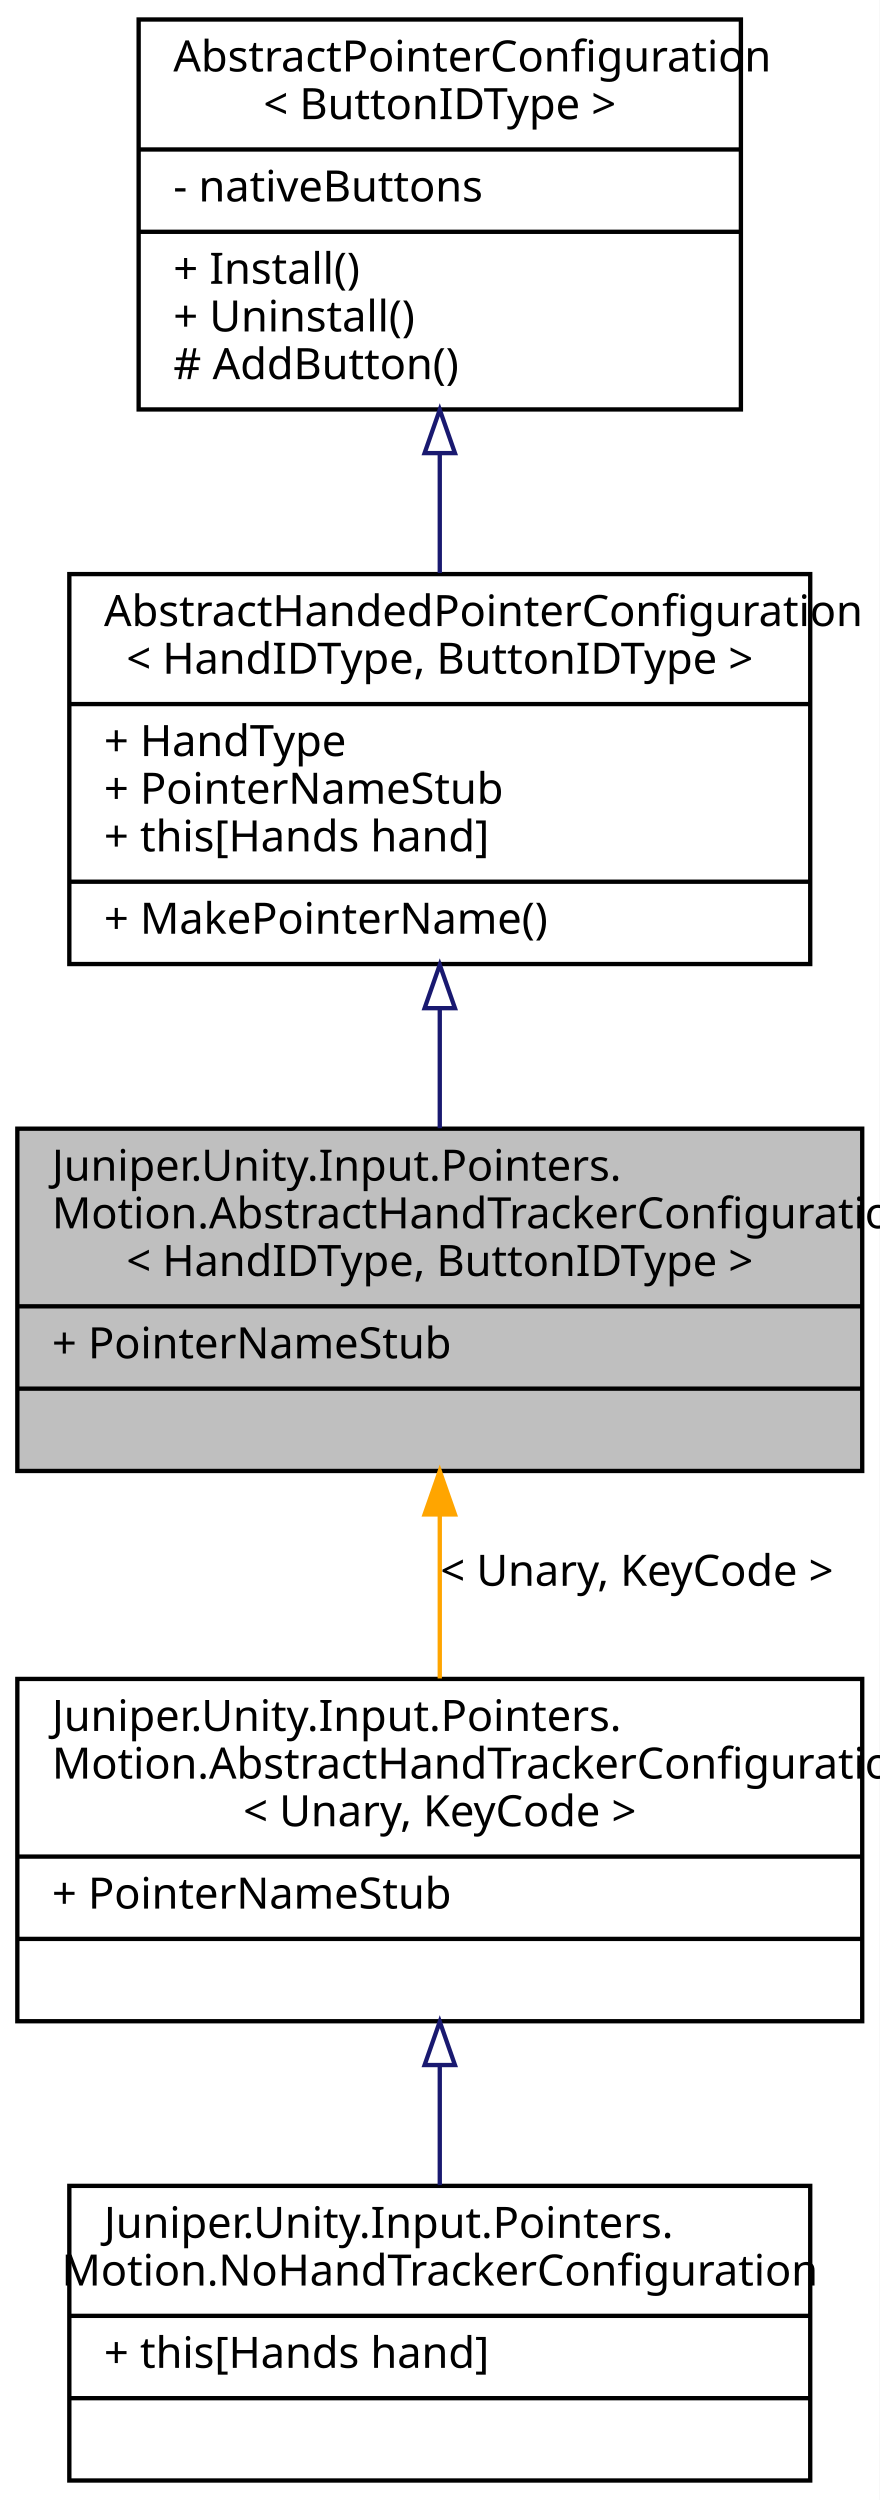
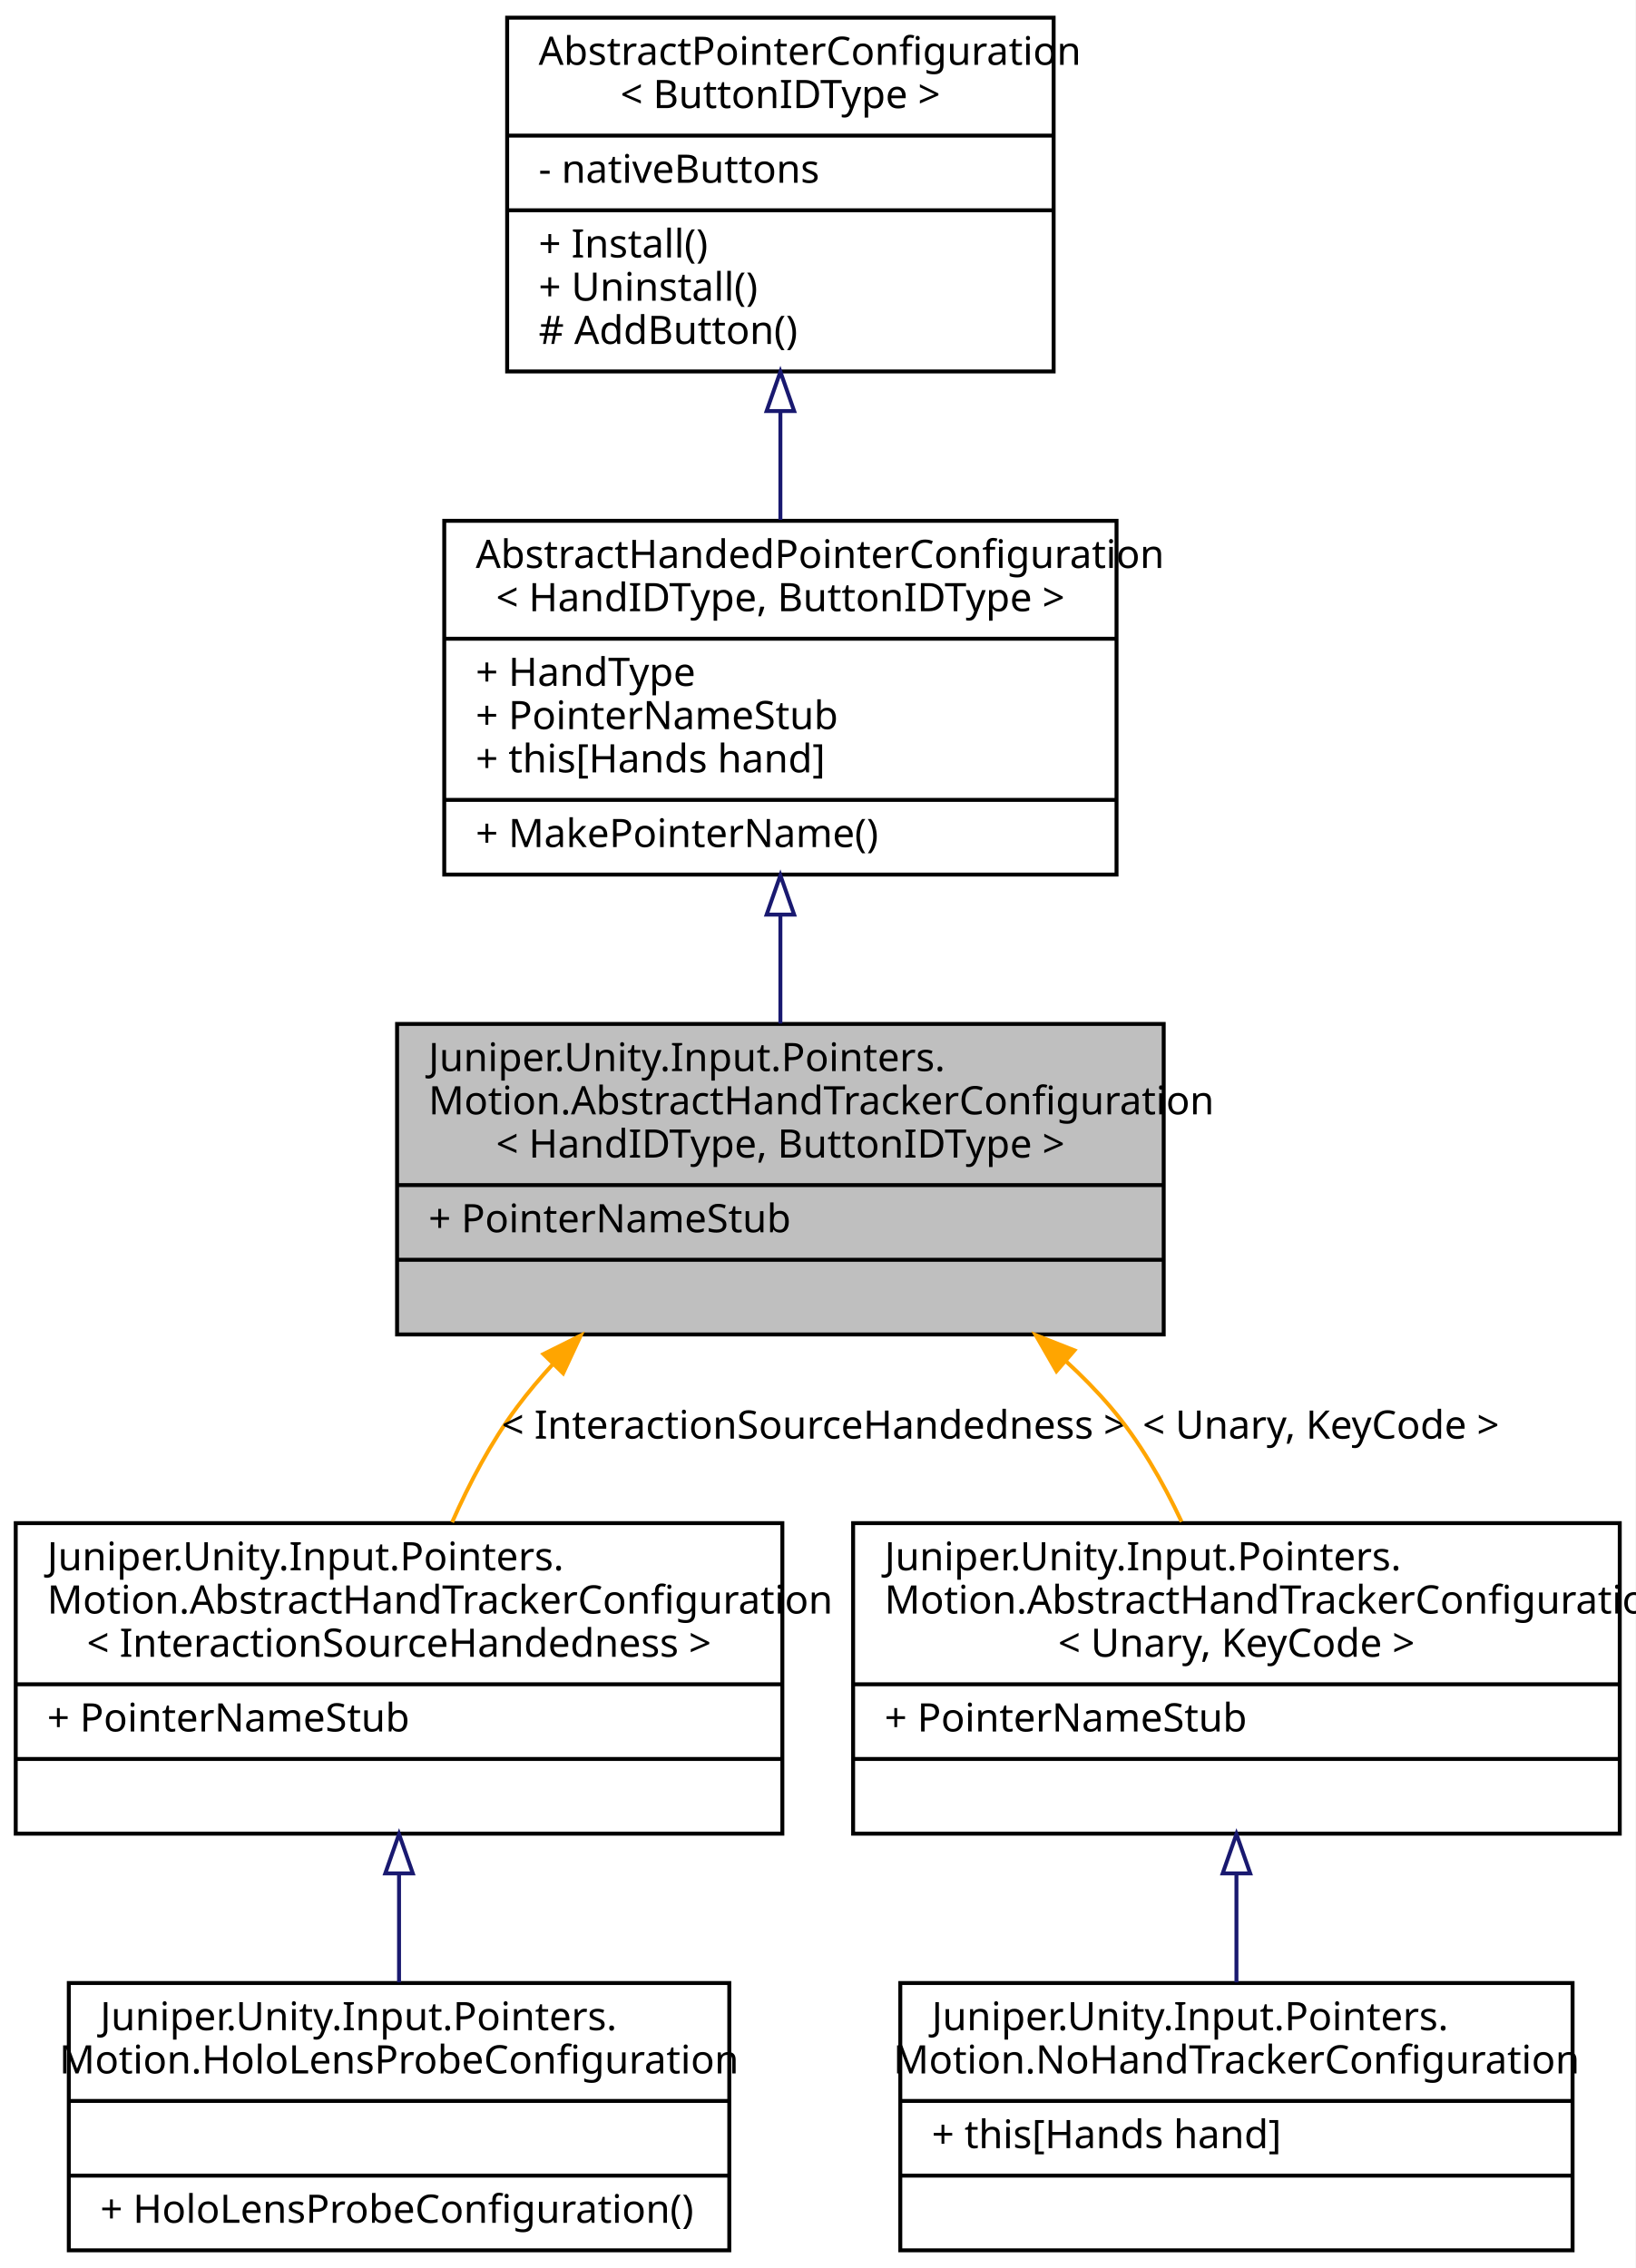
- <svg xmlns="http://www.w3.org/2000/svg" xmlns:xlink="http://www.w3.org/1999/xlink" width="203pt" height="577pt" viewBox="0.00 0.00 203.00 577.00">
+ <svg xmlns="http://www.w3.org/2000/svg" xmlns:xlink="http://www.w3.org/1999/xlink" width="416pt" height="577pt" viewBox="0.00 0.00 416.00 577.00">
  <g id="graph0" class="graph" transform="scale(1 1) rotate(0) translate(4 573)">
-     <polygon fill="white" stroke="none" points="-4,4 -4,-573 199,-573 199,4 -4,4" />
+     <polygon fill="white" stroke="none" points="-4,4 -4,-573 412,-573 412,4 -4,4" />
    <g id="node1" class="node">
      <g id="a_node1">
        <a xlink:title=" ">
-           <polygon fill="#bfbfbf" stroke="black" points="0,-233.5 0,-312.5 195,-312.5 195,-233.5 0,-233.5" />
-           <text text-anchor="start" x="8" y="-300.5" font-family="SegoeUI" font-size="10.00">Juniper.Unity.Input.Pointers.</text>
-           <text text-anchor="start" x="8" y="-289.5" font-family="SegoeUI" font-size="10.00">Motion.AbstractHandTrackerConfiguration</text>
-           <text text-anchor="middle" x="97.5" y="-278.5" font-family="SegoeUI" font-size="10.00">&lt; HandIDType, ButtonIDType &gt;</text>
-           <polyline fill="none" stroke="black" points="0,-271.5 195,-271.5 " />
-           <text text-anchor="start" x="8" y="-259.5" font-family="SegoeUI" font-size="10.00">+ PointerNameStub</text>
-           <polyline fill="none" stroke="black" points="0,-252.5 195,-252.5 " />
-           <text text-anchor="middle" x="97.5" y="-240.5" font-family="SegoeUI" font-size="10.00"> </text>
+           <polygon fill="#bfbfbf" stroke="black" points="97,-233.5 97,-312.5 292,-312.5 292,-233.5 97,-233.5" />
+           <text text-anchor="start" x="105" y="-300.5" font-family="SegoeUI" font-size="10.00">Juniper.Unity.Input.Pointers.</text>
+           <text text-anchor="start" x="105" y="-289.5" font-family="SegoeUI" font-size="10.00">Motion.AbstractHandTrackerConfiguration</text>
+           <text text-anchor="middle" x="194.5" y="-278.5" font-family="SegoeUI" font-size="10.00">&lt; HandIDType, ButtonIDType &gt;</text>
+           <polyline fill="none" stroke="black" points="97,-271.5 292,-271.5 " />
+           <text text-anchor="start" x="105" y="-259.5" font-family="SegoeUI" font-size="10.00">+ PointerNameStub</text>
+           <polyline fill="none" stroke="black" points="97,-252.5 292,-252.5 " />
+           <text text-anchor="middle" x="194.5" y="-240.5" font-family="SegoeUI" font-size="10.00"> </text>
        </a>
      </g>
    </g>
    <g id="node4" class="node">
      <g id="a_node4">
        <a xlink:href="../../da/dee/class_juniper_1_1_unity_1_1_input_1_1_pointers_1_1_motion_1_1_abstract_hand_tracker_configuration.html" target="_top" xlink:title=" ">
          <polygon fill="white" stroke="black" points="0,-106.5 0,-185.5 195,-185.5 195,-106.5 0,-106.5" />
          <text text-anchor="start" x="8" y="-173.5" font-family="SegoeUI" font-size="10.00">Juniper.Unity.Input.Pointers.</text>
          <text text-anchor="start" x="8" y="-162.5" font-family="SegoeUI" font-size="10.00">Motion.AbstractHandTrackerConfiguration</text>
-           <text text-anchor="middle" x="97.5" y="-151.5" font-family="SegoeUI" font-size="10.00">&lt; Unary, KeyCode &gt;</text>
+           <text text-anchor="middle" x="97.5" y="-151.5" font-family="SegoeUI" font-size="10.00">&lt; InteractionSourceHandedness &gt;</text>
          <polyline fill="none" stroke="black" points="0,-144.5 195,-144.5 " />
          <text text-anchor="start" x="8" y="-132.5" font-family="SegoeUI" font-size="10.00">+ PointerNameStub</text>
          <polyline fill="none" stroke="black" points="0,-125.5 195,-125.5 " />
          <text text-anchor="middle" x="97.5" y="-113.5" font-family="SegoeUI" font-size="10.00"> </text>
        </a>
      </g>
    </g>
    <g id="edge3" class="edge">
-       <path fill="none" stroke="orange" d="M97.5,-223.222C97.5,-210.745 97.5,-197.5 97.5,-185.612" />
-       <polygon fill="orange" stroke="orange" points="94,-223.476 97.5,-233.476 101,-223.476 94,-223.476" />
-       <text text-anchor="middle" x="143" y="-207" font-family="SegoeUI" font-size="10.00"> &lt; Unary, KeyCode &gt;</text>
+       <path fill="none" stroke="orange" d="M136.727,-226.057C133.432,-222.478 130.318,-218.78 127.5,-215 120.944,-206.207 115.434,-195.757 110.999,-185.719" />
+       <polygon fill="orange" stroke="orange" points="134.228,-228.507 143.713,-233.228 139.242,-223.623 134.228,-228.507" />
+       <text text-anchor="middle" x="203" y="-207" font-family="SegoeUI" font-size="10.00"> &lt; InteractionSourceHandedness &gt;</text>
+     </g>
+     <g id="node6" class="node">
+       <g id="a_node6">
+         <a xlink:href="../../da/dee/class_juniper_1_1_unity_1_1_input_1_1_pointers_1_1_motion_1_1_abstract_hand_tracker_configuration.html" target="_top" xlink:title=" ">
+           <polygon fill="white" stroke="black" points="213,-106.5 213,-185.5 408,-185.5 408,-106.5 213,-106.5" />
+           <text text-anchor="start" x="221" y="-173.5" font-family="SegoeUI" font-size="10.00">Juniper.Unity.Input.Pointers.</text>
+           <text text-anchor="start" x="221" y="-162.5" font-family="SegoeUI" font-size="10.00">Motion.AbstractHandTrackerConfiguration</text>
+           <text text-anchor="middle" x="310.5" y="-151.5" font-family="SegoeUI" font-size="10.00">&lt; Unary, KeyCode &gt;</text>
+           <polyline fill="none" stroke="black" points="213,-144.5 408,-144.5 " />
+           <text text-anchor="start" x="221" y="-132.5" font-family="SegoeUI" font-size="10.00">+ PointerNameStub</text>
+           <polyline fill="none" stroke="black" points="213,-125.5 408,-125.5 " />
+           <text text-anchor="middle" x="310.5" y="-113.5" font-family="SegoeUI" font-size="10.00"> </text>
+         </a>
+       </g>
+     </g>
+     <g id="edge5" class="edge">
+       <path fill="none" stroke="orange" d="M267.027,-226.792C271.123,-223.04 274.993,-219.103 278.5,-215 285.79,-206.47 291.794,-195.997 296.552,-185.85" />
+       <polygon fill="orange" stroke="orange" points="264.723,-224.158 259.44,-233.342 269.297,-229.456 264.723,-224.158" />
+       <text text-anchor="middle" x="332" y="-207" font-family="SegoeUI" font-size="10.00"> &lt; Unary, KeyCode &gt;</text>
    </g>
    <g id="node2" class="node">
      <g id="a_node2">
        <a xlink:href="../../d0/da7/class_juniper_1_1_unity_1_1_input_1_1_pointers_1_1_motion_1_1_abstract_handed_pointer_configuration.html" target="_top" xlink:title=" ">
-           <polygon fill="white" stroke="black" points="12,-350.5 12,-440.5 183,-440.5 183,-350.5 12,-350.5" />
-           <text text-anchor="start" x="20" y="-428.5" font-family="SegoeUI" font-size="10.00">AbstractHandedPointerConfiguration</text>
-           <text text-anchor="middle" x="97.5" y="-417.5" font-family="SegoeUI" font-size="10.00">&lt; HandIDType, ButtonIDType &gt;</text>
-           <polyline fill="none" stroke="black" points="12,-410.5 183,-410.5 " />
-           <text text-anchor="start" x="20" y="-398.5" font-family="SegoeUI" font-size="10.00">+ HandType</text>
-           <text text-anchor="start" x="20" y="-387.5" font-family="SegoeUI" font-size="10.00">+ PointerNameStub</text>
-           <text text-anchor="start" x="20" y="-376.5" font-family="SegoeUI" font-size="10.00">+ this[Hands hand]</text>
-           <polyline fill="none" stroke="black" points="12,-369.5 183,-369.5 " />
-           <text text-anchor="start" x="20" y="-357.5" font-family="SegoeUI" font-size="10.00">+ MakePointerName()</text>
+           <polygon fill="white" stroke="black" points="109,-350.5 109,-440.5 280,-440.5 280,-350.5 109,-350.5" />
+           <text text-anchor="start" x="117" y="-428.5" font-family="SegoeUI" font-size="10.00">AbstractHandedPointerConfiguration</text>
+           <text text-anchor="middle" x="194.5" y="-417.5" font-family="SegoeUI" font-size="10.00">&lt; HandIDType, ButtonIDType &gt;</text>
+           <polyline fill="none" stroke="black" points="109,-410.5 280,-410.5 " />
+           <text text-anchor="start" x="117" y="-398.5" font-family="SegoeUI" font-size="10.00">+ HandType</text>
+           <text text-anchor="start" x="117" y="-387.5" font-family="SegoeUI" font-size="10.00">+ PointerNameStub</text>
+           <text text-anchor="start" x="117" y="-376.5" font-family="SegoeUI" font-size="10.00">+ this[Hands hand]</text>
+           <polyline fill="none" stroke="black" points="109,-369.5 280,-369.5 " />
+           <text text-anchor="start" x="117" y="-357.5" font-family="SegoeUI" font-size="10.00">+ MakePointerName()</text>
        </a>
      </g>
    </g>
    <g id="edge1" class="edge">
-       <path fill="none" stroke="midnightblue" d="M97.5,-340.303C97.5,-330.966 97.5,-321.433 97.5,-312.614" />
-       <polygon fill="none" stroke="midnightblue" points="94,-340.314 97.5,-350.314 101,-340.315 94,-340.314" />
+       <path fill="none" stroke="midnightblue" d="M194.5,-340.303C194.5,-330.966 194.5,-321.433 194.5,-312.614" />
+       <polygon fill="none" stroke="midnightblue" points="191,-340.314 194.5,-350.314 198,-340.315 191,-340.314" />
    </g>
    <g id="node3" class="node">
      <g id="a_node3">
        <a xlink:href="../../db/d8b/class_juniper_1_1_unity_1_1_input_1_1_pointers_1_1_abstract_pointer_configuration.html" target="_top" xlink:title=" ">
-           <polygon fill="white" stroke="black" points="28,-478.5 28,-568.5 167,-568.5 167,-478.5 28,-478.5" />
-           <text text-anchor="start" x="36" y="-556.5" font-family="SegoeUI" font-size="10.00">AbstractPointerConfiguration</text>
-           <text text-anchor="middle" x="97.5" y="-545.5" font-family="SegoeUI" font-size="10.00">&lt; ButtonIDType &gt;</text>
-           <polyline fill="none" stroke="black" points="28,-538.5 167,-538.5 " />
-           <text text-anchor="start" x="36" y="-526.5" font-family="SegoeUI" font-size="10.00">- nativeButtons</text>
-           <polyline fill="none" stroke="black" points="28,-519.5 167,-519.5 " />
-           <text text-anchor="start" x="36" y="-507.5" font-family="SegoeUI" font-size="10.00">+ Install()</text>
-           <text text-anchor="start" x="36" y="-496.5" font-family="SegoeUI" font-size="10.00">+ Uninstall()</text>
-           <text text-anchor="start" x="36" y="-485.5" font-family="SegoeUI" font-size="10.00"># AddButton()</text>
+           <polygon fill="white" stroke="black" points="125,-478.5 125,-568.5 264,-568.5 264,-478.5 125,-478.5" />
+           <text text-anchor="start" x="133" y="-556.5" font-family="SegoeUI" font-size="10.00">AbstractPointerConfiguration</text>
+           <text text-anchor="middle" x="194.5" y="-545.5" font-family="SegoeUI" font-size="10.00">&lt; ButtonIDType &gt;</text>
+           <polyline fill="none" stroke="black" points="125,-538.5 264,-538.5 " />
+           <text text-anchor="start" x="133" y="-526.5" font-family="SegoeUI" font-size="10.00">- nativeButtons</text>
+           <polyline fill="none" stroke="black" points="125,-519.5 264,-519.5 " />
+           <text text-anchor="start" x="133" y="-507.5" font-family="SegoeUI" font-size="10.00">+ Install()</text>
+           <text text-anchor="start" x="133" y="-496.5" font-family="SegoeUI" font-size="10.00">+ Uninstall()</text>
+           <text text-anchor="start" x="133" y="-485.5" font-family="SegoeUI" font-size="10.00"># AddButton()</text>
        </a>
      </g>
    </g>
    <g id="edge2" class="edge">
-       <path fill="none" stroke="midnightblue" d="M97.5,-468.226C97.5,-459.056 97.5,-449.633 97.5,-440.757" />
-       <polygon fill="none" stroke="midnightblue" points="94,-468.431 97.5,-478.431 101,-468.431 94,-468.431" />
+       <path fill="none" stroke="midnightblue" d="M194.5,-468.226C194.5,-459.056 194.5,-449.633 194.5,-440.757" />
+       <polygon fill="none" stroke="midnightblue" points="191,-468.431 194.5,-478.431 198,-468.431 191,-468.431" />
    </g>
    <g id="node5" class="node">
      <g id="a_node5">
-         <a xlink:href="../../db/d79/class_juniper_1_1_unity_1_1_input_1_1_pointers_1_1_motion_1_1_no_hand_tracker_configuration.html" target="_top" xlink:title=" ">
-           <polygon fill="white" stroke="black" points="12,-0.5 12,-68.5 183,-68.5 183,-0.5 12,-0.5" />
-           <text text-anchor="start" x="20" y="-56.5" font-family="SegoeUI" font-size="10.00">Juniper.Unity.Input.Pointers.</text>
-           <text text-anchor="middle" x="97.5" y="-45.5" font-family="SegoeUI" font-size="10.00">Motion.NoHandTrackerConfiguration</text>
-           <polyline fill="none" stroke="black" points="12,-38.5 183,-38.5 " />
-           <text text-anchor="start" x="20" y="-26.5" font-family="SegoeUI" font-size="10.00">+ this[Hands hand]</text>
-           <polyline fill="none" stroke="black" points="12,-19.5 183,-19.5 " />
-           <text text-anchor="middle" x="97.5" y="-7.5" font-family="SegoeUI" font-size="10.00"> </text>
+         <a xlink:href="../../d9/dfa/class_juniper_1_1_unity_1_1_input_1_1_pointers_1_1_motion_1_1_holo_lens_probe_configuration.html" target="_top" xlink:title=" ">
+           <polygon fill="white" stroke="black" points="13.5,-0.5 13.5,-68.5 181.5,-68.5 181.5,-0.5 13.5,-0.5" />
+           <text text-anchor="start" x="21.5" y="-56.5" font-family="SegoeUI" font-size="10.00">Juniper.Unity.Input.Pointers.</text>
+           <text text-anchor="middle" x="97.5" y="-45.5" font-family="SegoeUI" font-size="10.00">Motion.HoloLensProbeConfiguration</text>
+           <polyline fill="none" stroke="black" points="13.5,-38.5 181.5,-38.5 " />
+           <text text-anchor="middle" x="97.5" y="-26.5" font-family="SegoeUI" font-size="10.00"> </text>
+           <polyline fill="none" stroke="black" points="13.5,-19.5 181.5,-19.5 " />
+           <text text-anchor="start" x="21.5" y="-7.5" font-family="SegoeUI" font-size="10.00">+ HoloLensProbeConfiguration()</text>
        </a>
      </g>
    </g>
    <g id="edge4" class="edge">
      <path fill="none" stroke="midnightblue" d="M97.5,-96.38C97.5,-87.016 97.5,-77.409 97.5,-68.674" />
      <polygon fill="none" stroke="midnightblue" points="94,-96.394 97.5,-106.394 101,-96.394 94,-96.394" />
    </g>
+     <g id="node7" class="node">
+       <g id="a_node7">
+         <a xlink:href="../../db/d79/class_juniper_1_1_unity_1_1_input_1_1_pointers_1_1_motion_1_1_no_hand_tracker_configuration.html" target="_top" xlink:title=" ">
+           <polygon fill="white" stroke="black" points="225,-0.5 225,-68.5 396,-68.5 396,-0.5 225,-0.5" />
+           <text text-anchor="start" x="233" y="-56.5" font-family="SegoeUI" font-size="10.00">Juniper.Unity.Input.Pointers.</text>
+           <text text-anchor="middle" x="310.5" y="-45.5" font-family="SegoeUI" font-size="10.00">Motion.NoHandTrackerConfiguration</text>
+           <polyline fill="none" stroke="black" points="225,-38.5 396,-38.5 " />
+           <text text-anchor="start" x="233" y="-26.5" font-family="SegoeUI" font-size="10.00">+ this[Hands hand]</text>
+           <polyline fill="none" stroke="black" points="225,-19.5 396,-19.5 " />
+           <text text-anchor="middle" x="310.5" y="-7.5" font-family="SegoeUI" font-size="10.00"> </text>
+         </a>
+       </g>
+     </g>
+     <g id="edge6" class="edge">
+       <path fill="none" stroke="midnightblue" d="M310.5,-96.38C310.5,-87.016 310.5,-77.409 310.5,-68.674" />
+       <polygon fill="none" stroke="midnightblue" points="307,-96.394 310.5,-106.394 314,-96.394 307,-96.394" />
+     </g>
  </g>
</svg>
